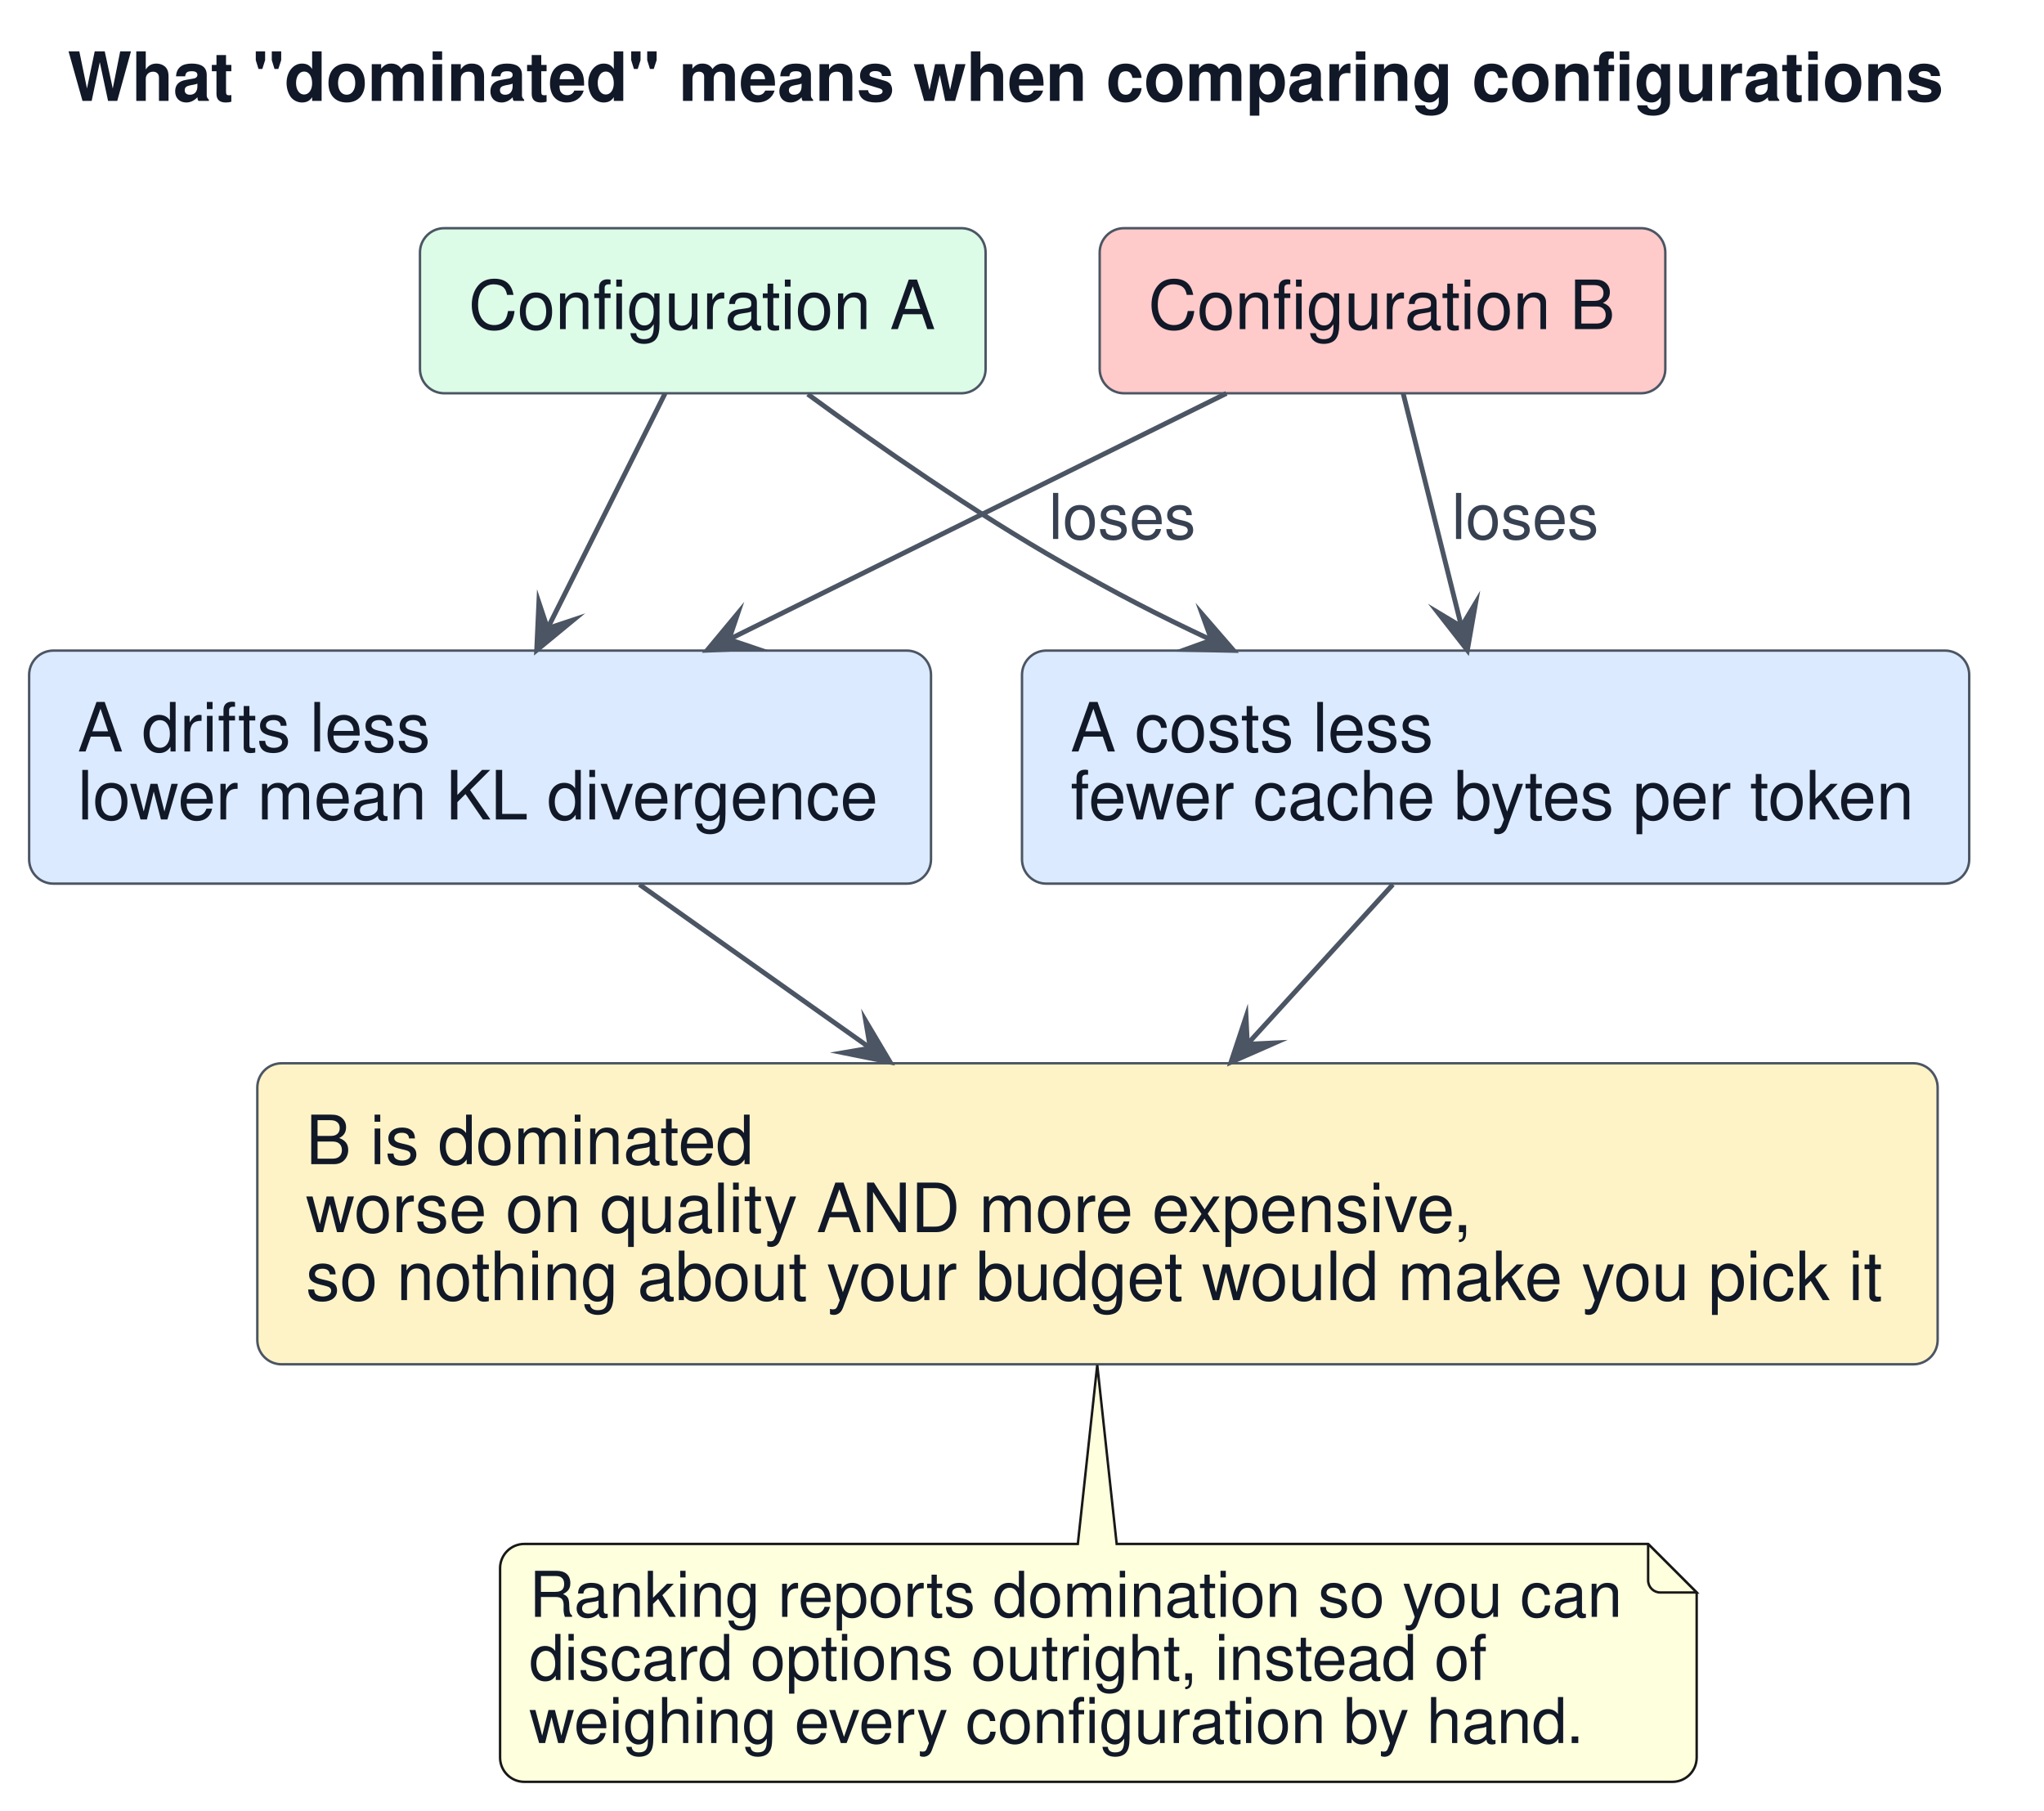
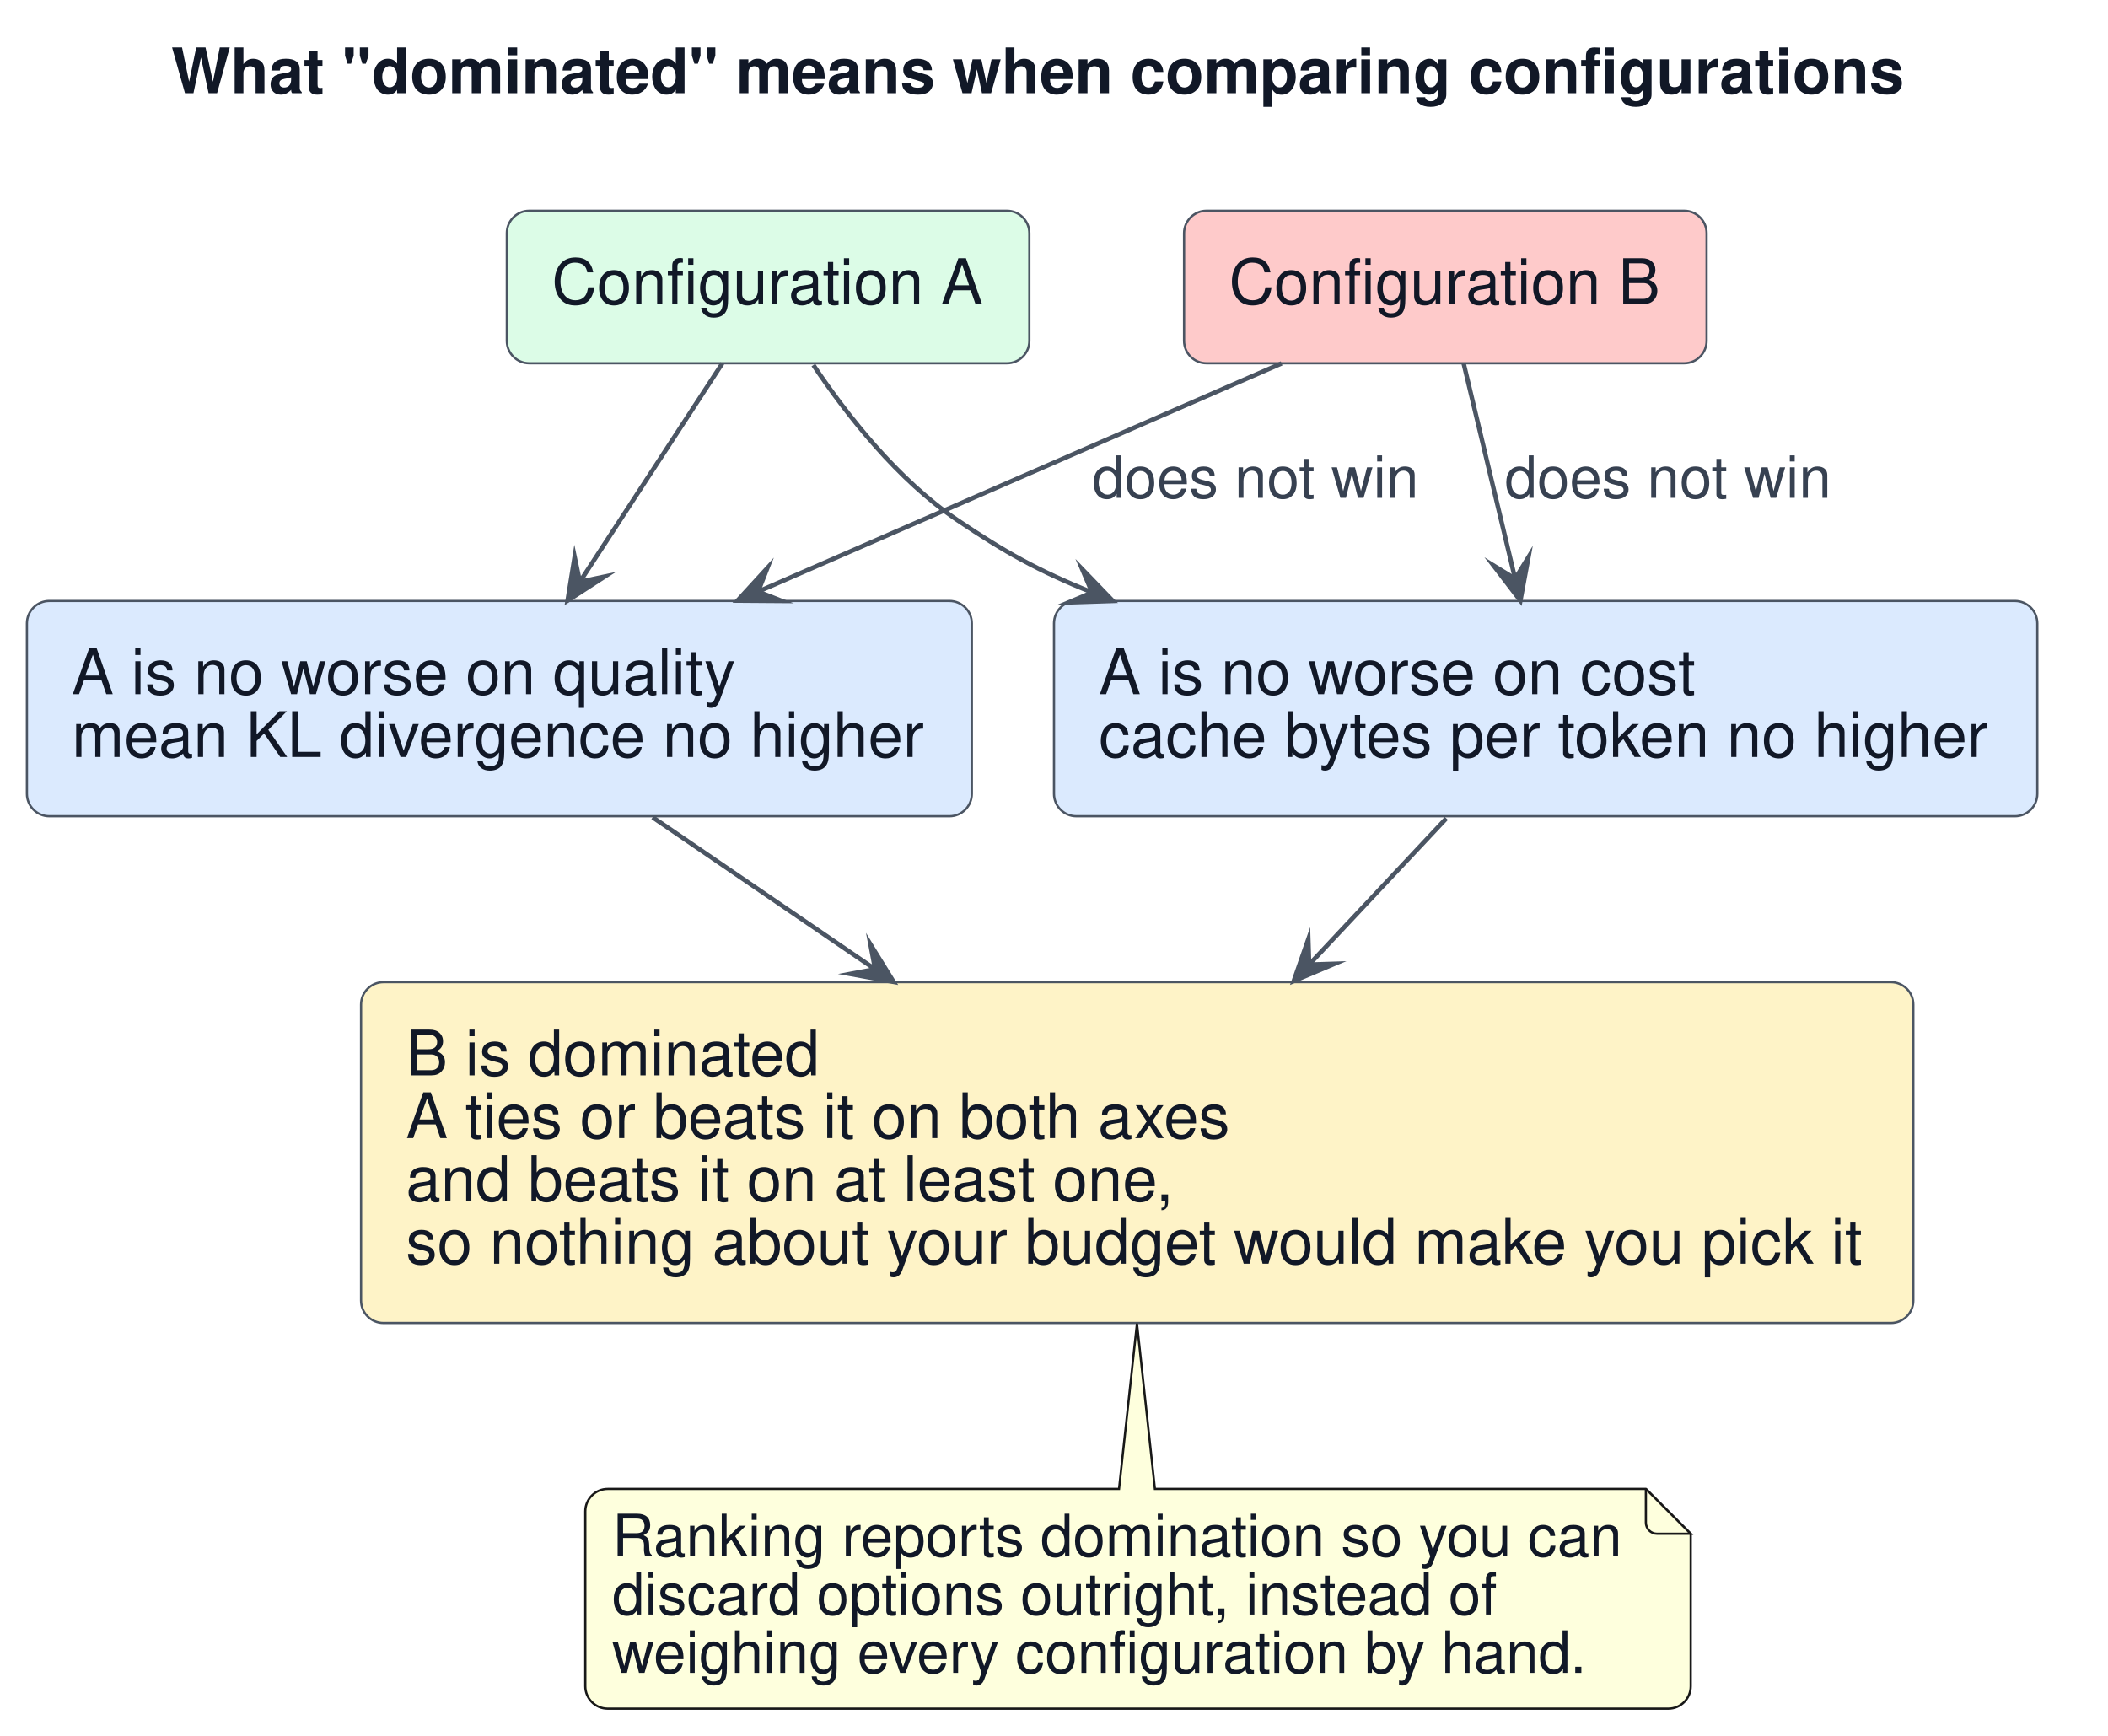
- <svg xmlns="http://www.w3.org/2000/svg" contentStyleType="text/css" data-diagram-type="DESCRIPTION" height="373px" preserveAspectRatio="none" style="width:421px;height:373px;background:#FFFFFF;" version="1.1" viewBox="0 0 421 373" width="421px" zoomAndPan="magnify">
+ <svg xmlns="http://www.w3.org/2000/svg" contentStyleType="text/css" data-diagram-type="DESCRIPTION" height="387px" preserveAspectRatio="none" style="width:470px;height:387px;background:#FFFFFF;" version="1.1" viewBox="0 0 470 387" width="470px" zoomAndPan="magnify">
  <defs />
  <g>
    <g class="title" data-source-line="1">
-       <text fill="#111827" font-family="Helvetica" font-size="14" font-weight="700" lengthAdjust="spacing" textLength="386.641" x="13.93" y="20.78">What "dominated" means when comparing configurations</text>
+       <text fill="#111827" font-family="Helvetica" font-size="14" font-weight="700" lengthAdjust="spacing" textLength="386.641" x="38.18" y="20.78">What "dominated" means when comparing configurations</text>
    </g>
    <g class="entity" data-qualified-name="a" data-source-line="18" id="ent0001">
-       <rect fill="#DCFCE7" height="34" rx="5" ry="5" style="stroke:#4B5563;stroke-width:0.5;" width="116.503" x="86.5" y="47" />
-       <text fill="#111827" font-family="Helvetica" font-size="14" lengthAdjust="spacing" textLength="96.503" x="96.5" y="67.78">Configuration A</text>
+       <rect fill="#DCFCE7" height="34" rx="5" ry="5" style="stroke:#4B5563;stroke-width:0.5;" width="116.503" x="113" y="47" />
+       <text fill="#111827" font-family="Helvetica" font-size="14" lengthAdjust="spacing" textLength="96.503" x="123" y="67.78">Configuration A</text>
    </g>
    <g class="entity" data-qualified-name="b" data-source-line="19" id="ent0002">
-       <rect fill="#FECACA" height="34" rx="5" ry="5" style="stroke:#4B5563;stroke-width:0.5;" width="116.503" x="226.5" y="47" />
-       <text fill="#111827" font-family="Helvetica" font-size="14" lengthAdjust="spacing" textLength="96.503" x="236.5" y="67.78">Configuration B</text>
+       <rect fill="#FECACA" height="34" rx="5" ry="5" style="stroke:#4B5563;stroke-width:0.5;" width="116.503" x="264" y="47" />
+       <text fill="#111827" font-family="Helvetica" font-size="14" lengthAdjust="spacing" textLength="96.503" x="274" y="67.78">Configuration B</text>
    </g>
    <g class="entity" data-qualified-name="q" data-source-line="21" id="ent0003">
-       <rect fill="#DBEAFE" height="48" rx="5" ry="5" style="stroke:#4B5563;stroke-width:0.5;" width="185.758" x="6" y="134" />
-       <text fill="#111827" font-family="Helvetica" font-size="14" lengthAdjust="spacing" textLength="72.352" x="16" y="154.78">A drifts less</text>
-       <text fill="#111827" font-family="Helvetica" font-size="14" lengthAdjust="spacing" textLength="165.758" x="16" y="168.78">lower mean KL divergence</text>
+       <rect fill="#DBEAFE" height="48" rx="5" ry="5" style="stroke:#4B5563;stroke-width:0.5;" width="210.682" x="6" y="134" />
+       <text fill="#111827" font-family="Helvetica" font-size="14" lengthAdjust="spacing" textLength="147.855" x="16" y="154.78">A is no worse on quality</text>
+       <text fill="#111827" font-family="Helvetica" font-size="14" lengthAdjust="spacing" textLength="190.682" x="16" y="168.78">mean KL divergence no higher</text>
    </g>
    <g class="entity" data-qualified-name="c" data-source-line="22" id="ent0004">
-       <rect fill="#DBEAFE" height="48" rx="5" ry="5" style="stroke:#4B5563;stroke-width:0.5;" width="195.096" x="210.5" y="134" />
-       <text fill="#111827" font-family="Helvetica" font-size="14" lengthAdjust="spacing" textLength="74.689" x="220.5" y="154.78">A costs less</text>
-       <text fill="#111827" font-family="Helvetica" font-size="14" lengthAdjust="spacing" textLength="175.096" x="220.5" y="168.78">fewer cache bytes per token</text>
+       <rect fill="#DBEAFE" height="48" rx="5" ry="5" style="stroke:#4B5563;stroke-width:0.5;" width="219.24" x="235" y="134" />
+       <text fill="#111827" font-family="Helvetica" font-size="14" lengthAdjust="spacing" textLength="133.061" x="245" y="154.78">A is no worse on cost</text>
+       <text fill="#111827" font-family="Helvetica" font-size="14" lengthAdjust="spacing" textLength="199.24" x="245" y="168.78">cache bytes per token no higher</text>
    </g>
    <g class="entity" data-qualified-name="dom" data-source-line="24" id="ent0005">
-       <rect fill="#FEF3C7" height="62" rx="5" ry="5" style="stroke:#4B5563;stroke-width:0.5;" width="346.095" x="53" y="219" />
-       <text fill="#111827" font-family="Helvetica" font-size="14" lengthAdjust="spacing" textLength="92.606" x="63" y="239.78">B is dominated</text>
-       <text fill="#111827" font-family="Helvetica" font-size="14" lengthAdjust="spacing" textLength="241.22" x="63" y="253.78">worse on quality AND more expensive,</text>
-       <text fill="#111827" font-family="Helvetica" font-size="14" lengthAdjust="spacing" textLength="326.095" x="63" y="267.78">so nothing about your budget would make you pick it</text>
+       <rect fill="#FEF3C7" height="76" rx="5" ry="5" style="stroke:#4B5563;stroke-width:0.5;" width="346.095" x="80.5" y="219" />
+       <text fill="#111827" font-family="Helvetica" font-size="14" lengthAdjust="spacing" textLength="92.606" x="90.5" y="239.78">B is dominated</text>
+       <text fill="#111827" font-family="Helvetica" font-size="14" lengthAdjust="spacing" textLength="184.44" x="90.5" y="253.78">A ties or beats it on both axes</text>
+       <text fill="#111827" font-family="Helvetica" font-size="14" lengthAdjust="spacing" textLength="172.013" x="90.5" y="267.78">and beats it on at least one,</text>
+       <text fill="#111827" font-family="Helvetica" font-size="14" lengthAdjust="spacing" textLength="326.095" x="90.5" y="281.78">so nothing about your budget would make you pick it</text>
    </g>
    <g class="entity" data-qualified-name="GMN12" data-source-line="34" id="ent0013">
-       <path d="M103,323 L103,362 A5,5 0 0 0 108,367 L344.462,367 A5,5 0 0 0 349.462,362 L349.462,328 L339.462,318 L230,318 L226,281.135 L222,318 L108,318 A5,5 0 0 0 103,323" fill="#FEFFDD" style="stroke:#181818;stroke-width:0.5;" />
-       <path d="M339.462,318 L339.462,325.5 A2.5,2.5 0 0 0 341.962,328 L349.462,328 L339.462,318" fill="#FEFFDD" style="stroke:#181818;stroke-width:0.5;" />
-       <text fill="#111827" font-family="Helvetica" font-size="13" lengthAdjust="spacing" textLength="225.462" x="109" y="333.01">Ranking reports domination so you can</text>
-       <text fill="#111827" font-family="Helvetica" font-size="13" lengthAdjust="spacing" textLength="198.009" x="109" y="346.01">discard options outright, instead of</text>
-       <text fill="#111827" font-family="Helvetica" font-size="13" lengthAdjust="spacing" textLength="218.251" x="109" y="359.01">weighing every configuration by hand.</text>
+       <path d="M130.5,337 L130.5,376 A5,5 0 0 0 135.5,381 L371.962,381 A5,5 0 0 0 376.962,376 L376.962,342 L366.962,332 L257.5,332 L253.5,295.139 L249.5,332 L135.5,332 A5,5 0 0 0 130.5,337" fill="#FEFFDD" style="stroke:#181818;stroke-width:0.5;" />
+       <path d="M366.962,332 L366.962,339.5 A2.5,2.5 0 0 0 369.462,342 L376.962,342 L366.962,332" fill="#FEFFDD" style="stroke:#181818;stroke-width:0.5;" />
+       <text fill="#111827" font-family="Helvetica" font-size="13" lengthAdjust="spacing" textLength="225.462" x="136.5" y="347.01">Ranking reports domination so you can</text>
+       <text fill="#111827" font-family="Helvetica" font-size="13" lengthAdjust="spacing" textLength="198.009" x="136.5" y="360.01">discard options outright, instead of</text>
+       <text fill="#111827" font-family="Helvetica" font-size="13" lengthAdjust="spacing" textLength="218.251" x="136.5" y="373.01">weighing every configuration by hand.</text>
    </g>
    <g class="link" data-entity-1="ent0001" data-entity-2="ent0003" data-link-type="dependency" id="lnk6">
-       <polygon fill="#4B5563" points="110.541,133.918,118.144,127.657,112.777,129.446,110.988,124.079,110.541,133.918" style="stroke:#4B5563;stroke-width:1;stroke-linejoin:miter;stroke-miterlimit:10;" />
-       <path d="M136.987,81.025 C129.677,95.646 121.025,112.951 112.777,129.446" fill="none" style="stroke:#4B5563;stroke-width:1;" />
+       <polygon fill="#4B5563" points="126.553,133.918,134.82,128.565,129.285,129.73,128.119,124.195,126.553,133.918" style="stroke:#4B5563;stroke-width:1;stroke-linejoin:miter;stroke-miterlimit:10;" />
+       <path d="M161.049,81.025 C151.513,95.646 140.043,113.235 129.285,129.73" fill="none" style="stroke:#4B5563;stroke-width:1;" />
    </g>
    <g class="link" data-entity-1="ent0001" data-entity-2="ent0004" data-link-type="dependency" id="lnk7">
-       <polygon fill="#4B5563" points="254.069,133.962,247.622,126.517,249.543,131.838,244.222,133.759,254.069,133.962" style="stroke:#4B5563;stroke-width:1;stroke-linejoin:miter;stroke-miterlimit:10;" />
-       <path d="M166.38,81.192 C180.827,91.764 200.559,105.501 219,116 C230.088,122.313 237.792,126.321 249.543,131.838" fill="none" style="stroke:#4B5563;stroke-width:1;" />
+       <polygon fill="#4B5563" points="248.125,133.99,241.286,126.902,243.491,132.112,238.281,134.316,248.125,133.99" style="stroke:#4B5563;stroke-width:1;stroke-linejoin:miter;stroke-miterlimit:10;" />
+       <path d="M181.351,81.4 C188.868,92.619 200.18,107.031 213.5,116 C224.076,123.121 231.319,127.178 243.491,132.112" fill="none" style="stroke:#4B5563;stroke-width:1;" />
    </g>
    <g class="link" data-entity-1="ent0002" data-entity-2="ent0003" data-link-type="dependency" id="lnk8">
-       <polygon fill="#4B5563" points="145.666,133.918,155.506,133.513,150.147,131.701,151.959,126.343,145.666,133.918" style="stroke:#4B5563;stroke-width:1;stroke-linejoin:miter;stroke-miterlimit:10;" />
-       <path d="M252.601,81.025 C223.042,95.646 183.497,115.206 150.147,131.701" fill="none" style="stroke:#4B5563;stroke-width:1;" />
-       <text fill="#374151" font-family="Helvetica" font-size="13" lengthAdjust="spacing" textLength="30.348" x="216" y="111.01">loses</text>
+       <polygon fill="#4B5563" points="164.438,133.918,174.286,133.988,169.021,131.92,171.089,126.654,164.438,133.918" style="stroke:#4B5563;stroke-width:1;stroke-linejoin:miter;stroke-miterlimit:10;" />
+       <path d="M285.747,81.025 C252.214,95.646 206.853,115.424 169.021,131.92" fill="none" style="stroke:#4B5563;stroke-width:1;" />
+       <text fill="#374151" font-family="Helvetica" font-size="13" lengthAdjust="spacing" textLength="72.992" x="243.5" y="111.01">does not win</text>
    </g>
    <g class="link" data-entity-1="ent0002" data-entity-2="ent0004" data-link-type="dependency" id="lnk9">
-       <polygon fill="#4B5563" points="302.229,133.918,303.927,124.217,301.017,129.067,296.166,126.157,302.229,133.918" style="stroke:#4B5563;stroke-width:1;stroke-linejoin:miter;stroke-miterlimit:10;" />
-       <path d="M289.006,81.025 C292.661,95.646 296.893,112.572 301.017,129.067" fill="none" style="stroke:#4B5563;stroke-width:1;" />
-       <text fill="#374151" font-family="Helvetica" font-size="13" lengthAdjust="spacing" textLength="30.348" x="299" y="111.01">loses</text>
+       <polygon fill="#4B5563" points="338.98,133.918,340.778,124.235,337.817,129.055,332.997,126.095,338.98,133.918" style="stroke:#4B5563;stroke-width:1;stroke-linejoin:miter;stroke-miterlimit:10;" />
+       <path d="M326.332,81.025 C329.828,95.646 333.873,112.56 337.817,129.055" fill="none" style="stroke:#4B5563;stroke-width:1;" />
+       <text fill="#374151" font-family="Helvetica" font-size="13" lengthAdjust="spacing" textLength="72.992" x="335.5" y="111.01">does not win</text>
    </g>
    <g class="link" data-entity-1="ent0003" data-entity-2="ent0005" data-link-type="dependency" id="lnk10">
-       <polygon fill="#4B5563" points="183.338,218.767,178.308,210.3,179.259,215.876,173.682,216.827,183.338,218.767" style="stroke:#4B5563;stroke-width:1;stroke-linejoin:miter;stroke-miterlimit:10;" />
-       <path d="M131.706,182.177 C147.434,193.323 162.407,203.934 179.259,215.876" fill="none" style="stroke:#4B5563;stroke-width:1;" />
+       <polygon fill="#4B5563" points="199.249,218.941,194.074,210.562,195.121,216.121,189.561,217.168,199.249,218.941" style="stroke:#4B5563;stroke-width:1;stroke-linejoin:miter;stroke-miterlimit:10;" />
+       <path d="M145.512,182.234 C161.594,193.219 177.06,203.784 195.121,216.121" fill="none" style="stroke:#4B5563;stroke-width:1;" />
    </g>
    <g class="link" data-entity-1="ent0004" data-entity-2="ent0005" data-link-type="dependency" id="lnk11">
-       <polygon fill="#4B5563" points="253.545,218.767,262.564,214.808,256.913,215.071,256.65,209.421,253.545,218.767" style="stroke:#4B5563;stroke-width:1;stroke-linejoin:miter;stroke-miterlimit:10;" />
-       <path d="M286.883,182.177 C276.728,193.323 267.793,203.129 256.913,215.071" fill="none" style="stroke:#4B5563;stroke-width:1;" />
+       <polygon fill="#4B5563" points="288.459,218.736,297.534,214.909,291.88,215.089,291.7,209.435,288.459,218.736" style="stroke:#4B5563;stroke-width:1;stroke-linejoin:miter;stroke-miterlimit:10;" />
+       <path d="M322.471,182.481 C312.267,193.358 303.314,202.901 291.88,215.089" fill="none" style="stroke:#4B5563;stroke-width:1;" />
    </g>
  </g>
</svg>
